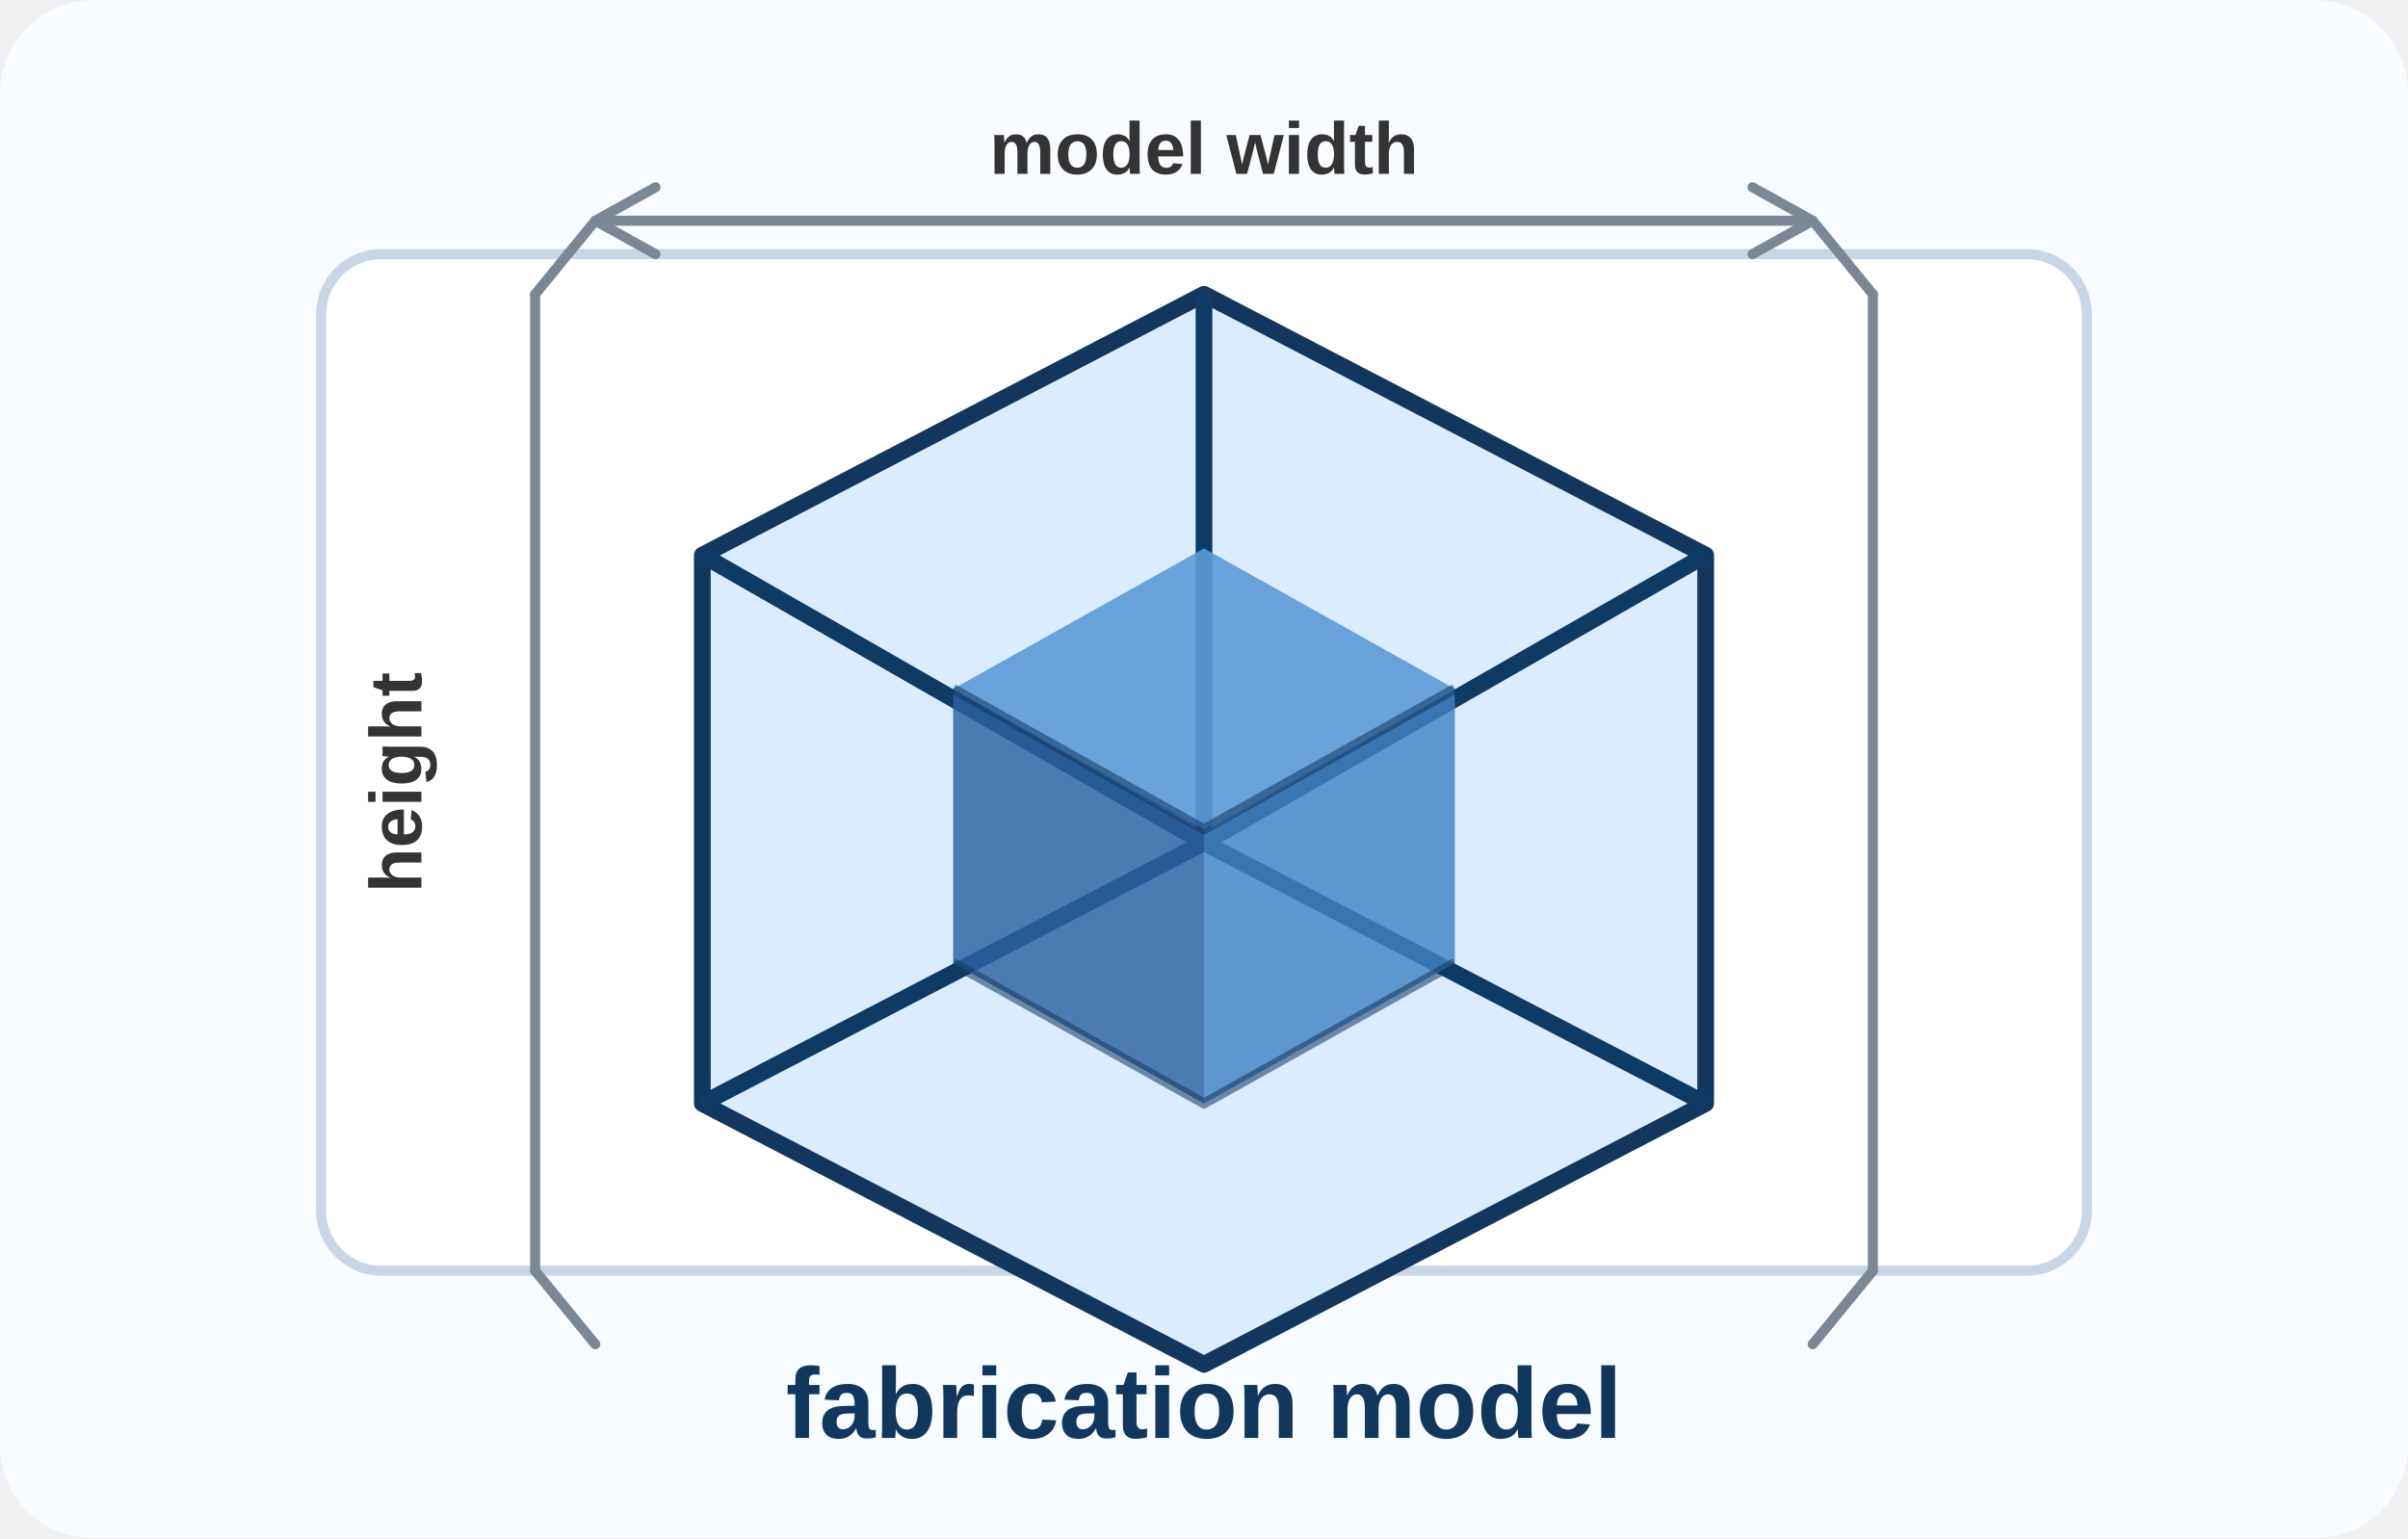
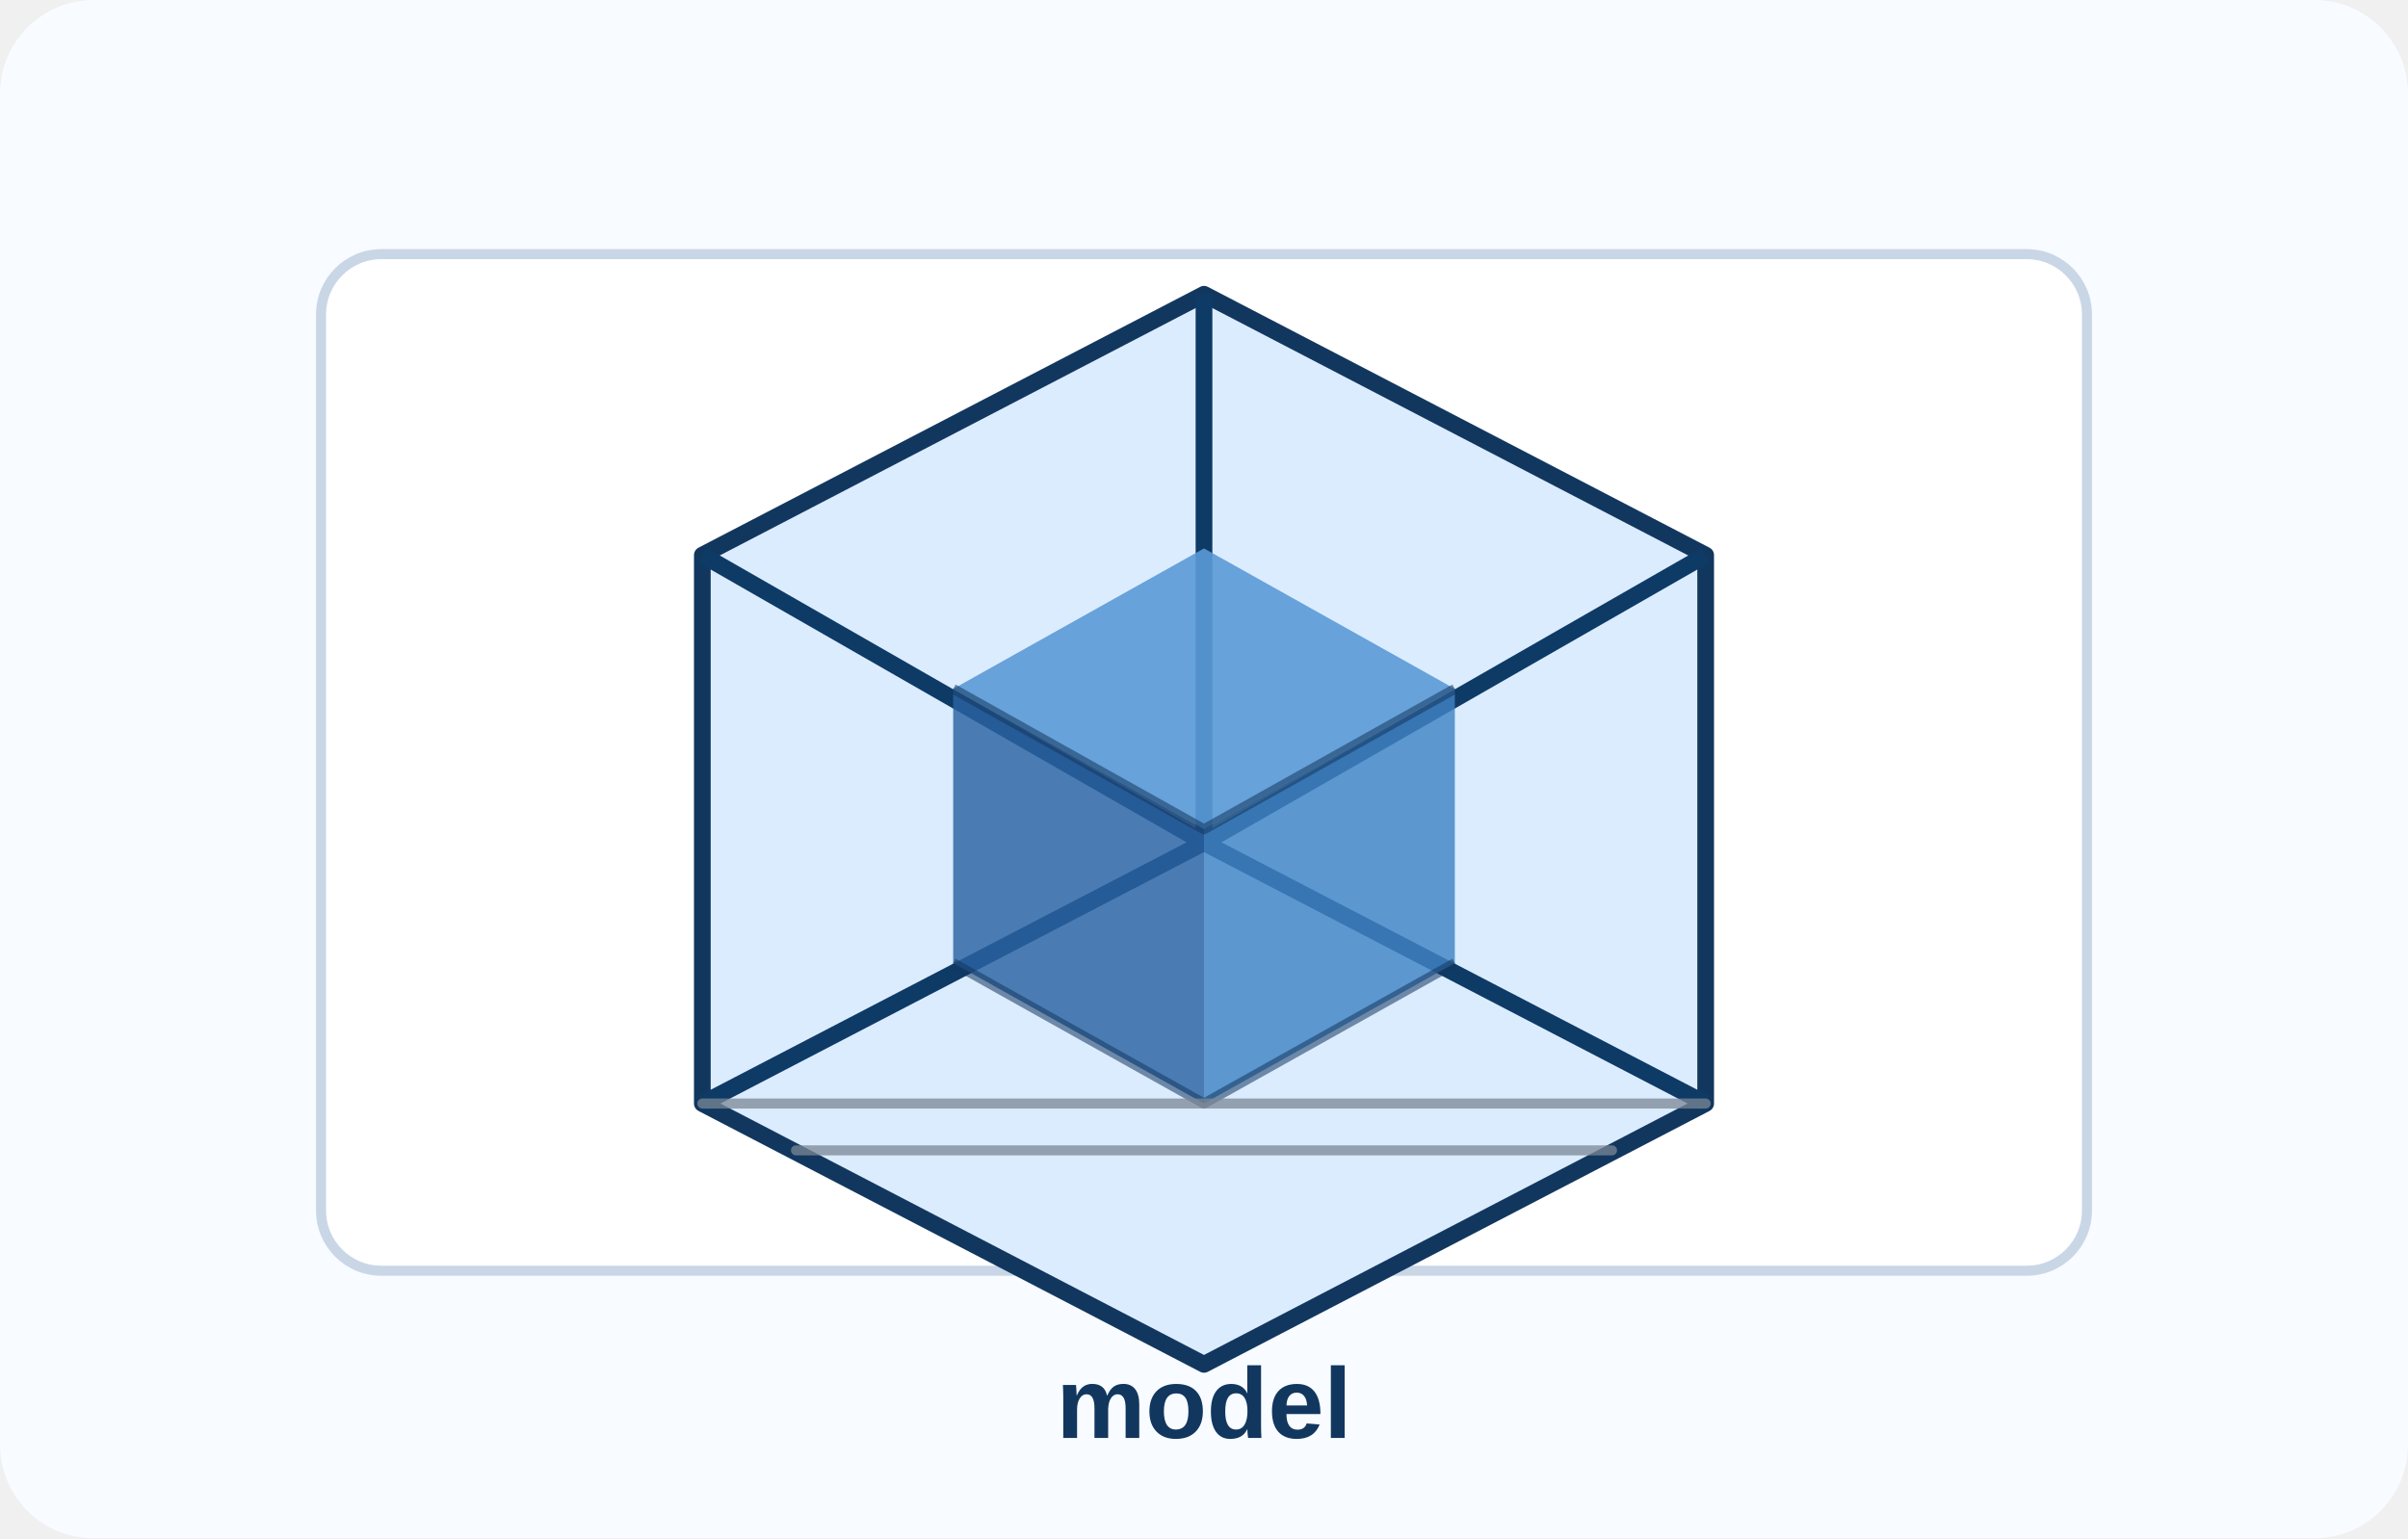
<svg xmlns="http://www.w3.org/2000/svg" viewBox="0 0 720 460" role="img" aria-labelledby="title desc">
  <rect width="720" height="460" rx="28" fill="#f8fbff" />
  <rect x="96" y="76" width="528" height="304" rx="18" fill="#ffffff" stroke="#c9d6e6" stroke-width="3" />
  <g transform="translate(210 88)" stroke-linejoin="round">
    <path d="M150 0l150 78v164l-150 78L0 242V78z" fill="#dcecff" stroke="#12375f" stroke-width="5" />
    <path d="M150 0v164M0 78l150 86 150-86M0 242l150-78 150 78" fill="none" stroke="#0e3a66" stroke-width="5" />
    <path d="M75 118l75-42 75 42-75 42z" fill="#5a9ad6" opacity="0.9" />
    <path d="M75 118v82l75 42v-82z" fill="#2a63a2" opacity="0.82" />
    <path d="M150 160l75-42v82l-75 42z" fill="#3f84c5" opacity="0.82" />
    <path d="M75 118l75 42 75-42M75 200l75 42 75-42" fill="none" stroke="#12375f" stroke-width="3" opacity="0.55" />
  </g>
-   <g stroke="#7b8794" stroke-width="3" stroke-linecap="round" fill="none">
-     <path d="M160 88v292M560 88v292M178 66h364" />
-     <path d="M160 88l18-22M560 88l-18-22M160 380l18 22M560 380l-18 22" />
-     <path d="M178 66l18-10M178 66l18 10M542 66l-18-10M542 66l-18 10" />
+   <g stroke="#7b8794" stroke-width="3" stroke-linecap="round" fill="none" opacity="0.75">
+     <path d="M210 330h300" />
+     <path d="M238 344h244" />
  </g>
-   <text x="360" y="52" text-anchor="middle" font-family="Calibri, Arial, sans-serif" font-size="22" font-weight="700" fill="#343434">model width</text>
-   <text x="126" y="234" transform="rotate(-90 126 234)" text-anchor="middle" font-family="Calibri, Arial, sans-serif" font-size="22" font-weight="700" fill="#343434">height</text>
-   <text x="360" y="430" text-anchor="middle" font-family="Calibri, Arial, sans-serif" font-size="30" font-weight="700" fill="#12375f">fabrication model</text>
+   <text x="360" y="430" text-anchor="middle" font-family="Calibri, Arial, sans-serif" font-size="30" font-weight="700" fill="#12375f">model</text>
</svg>
